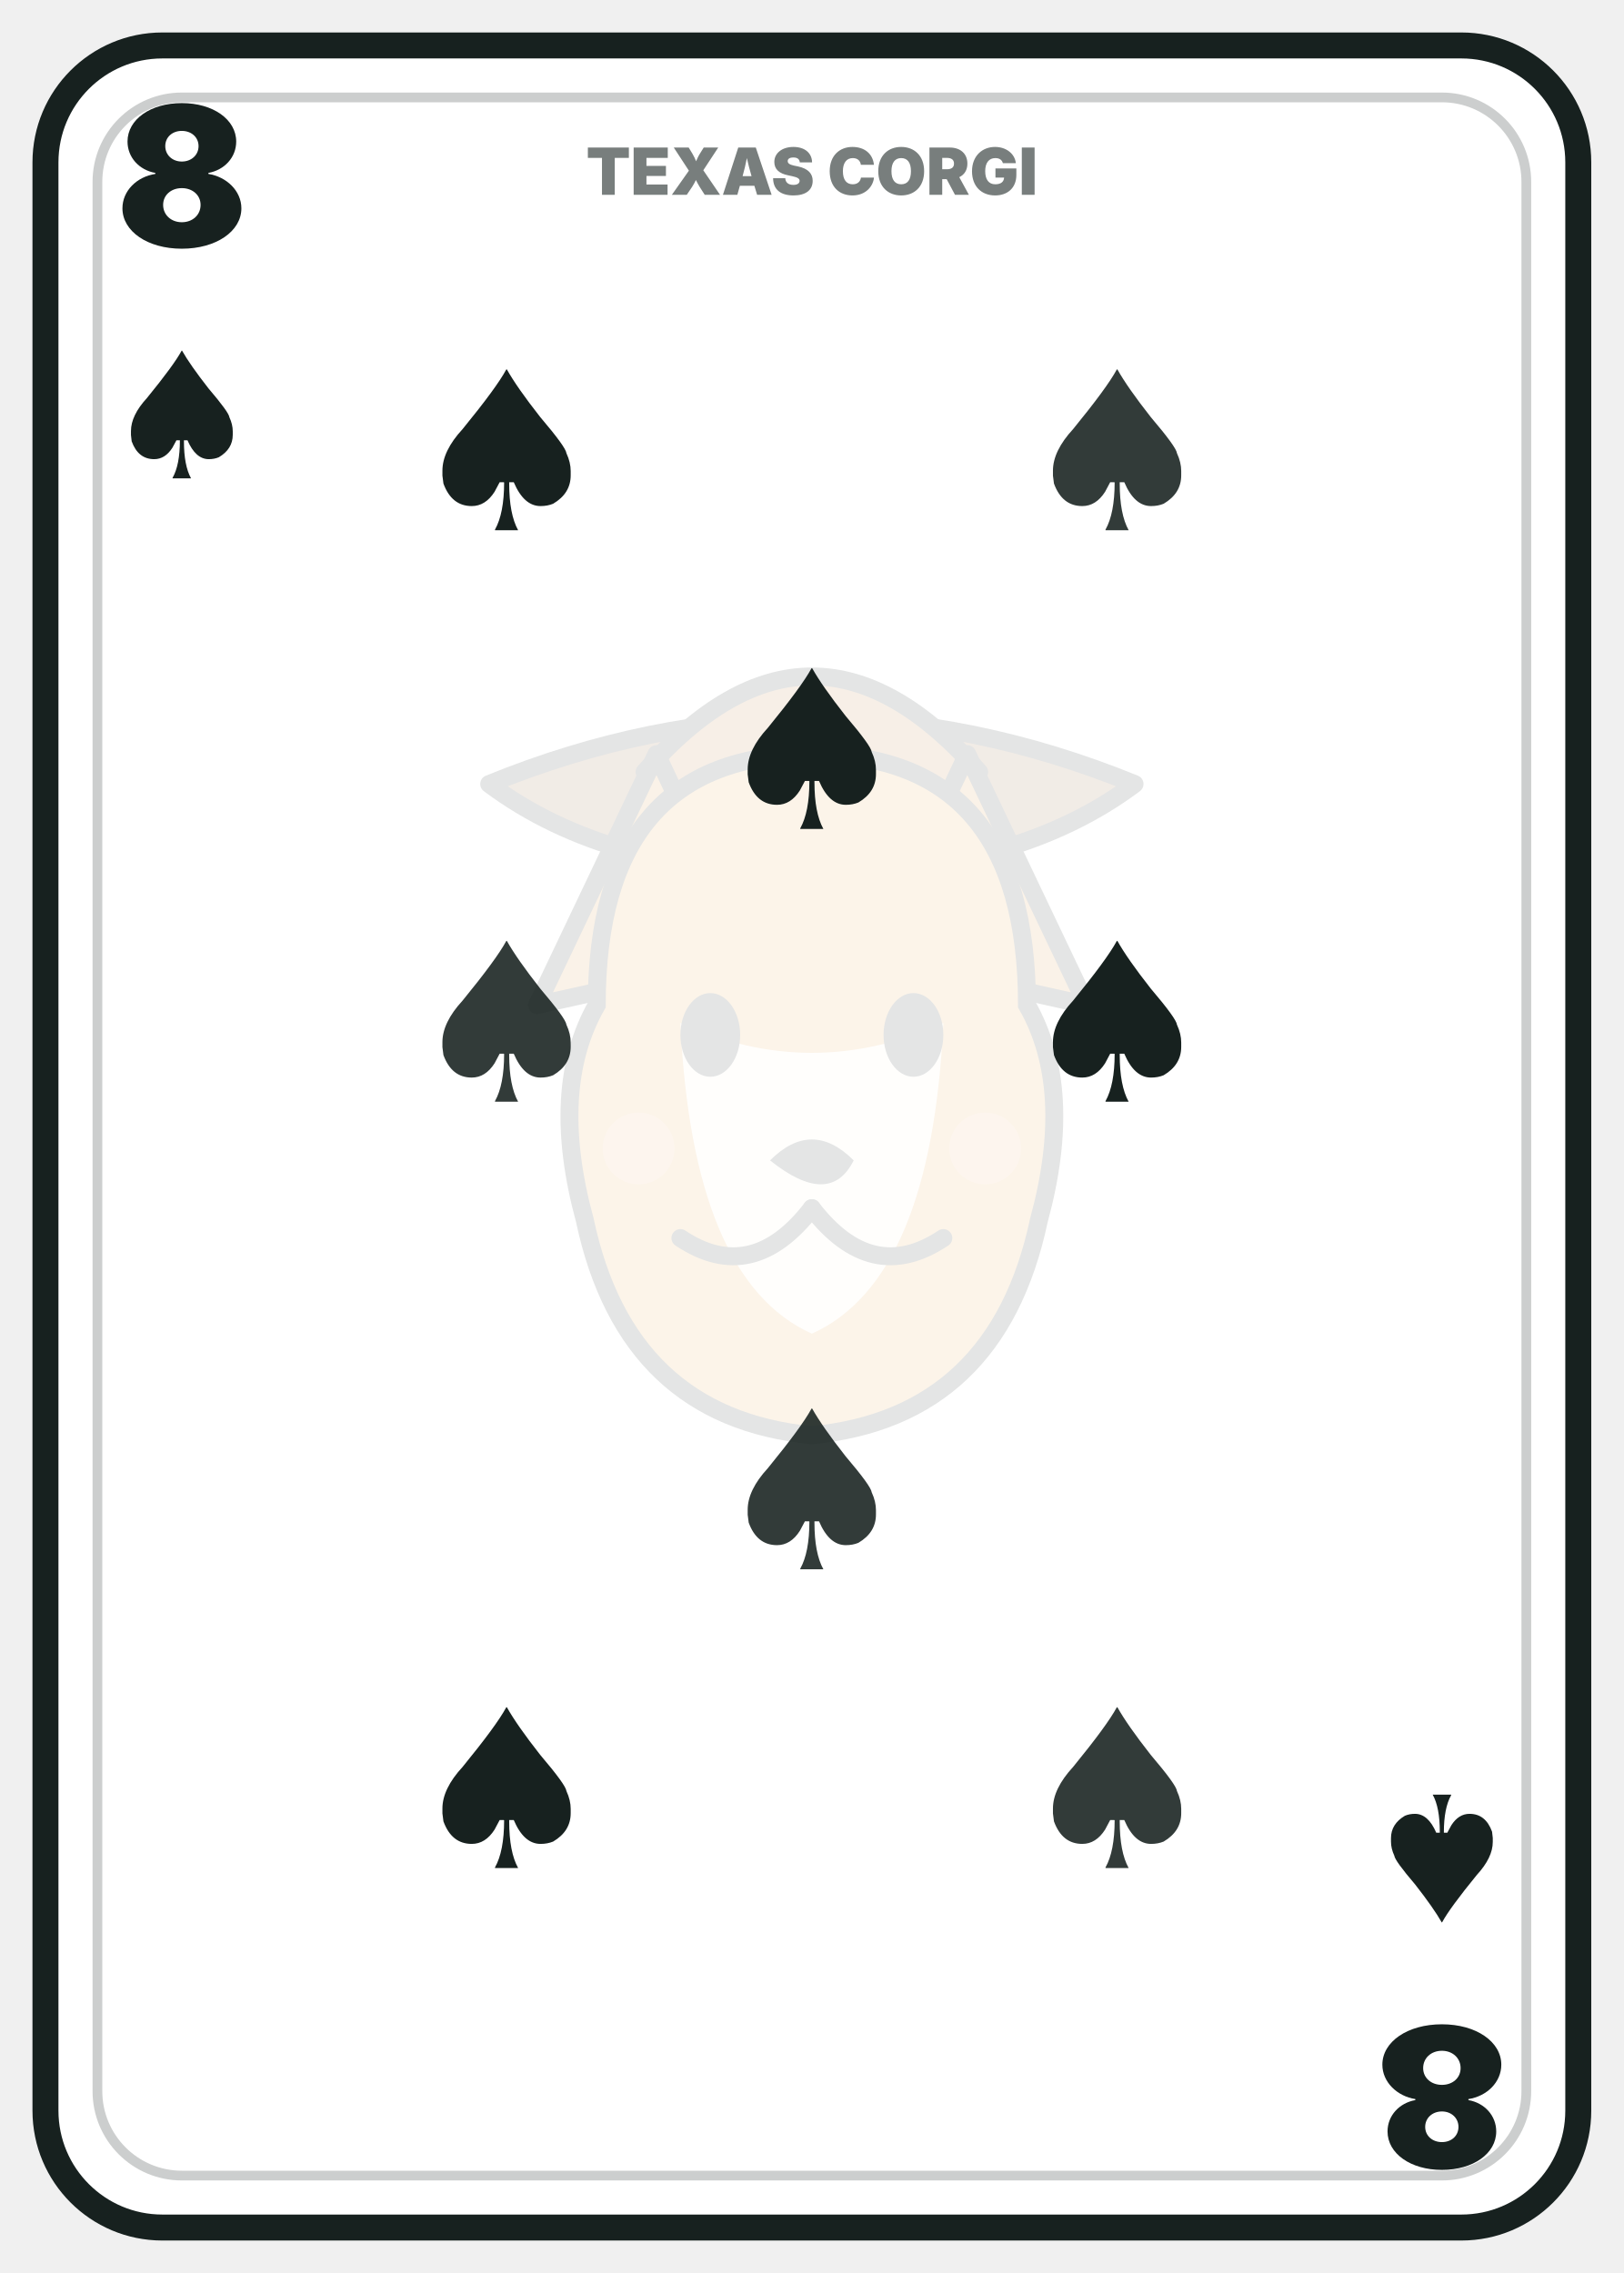
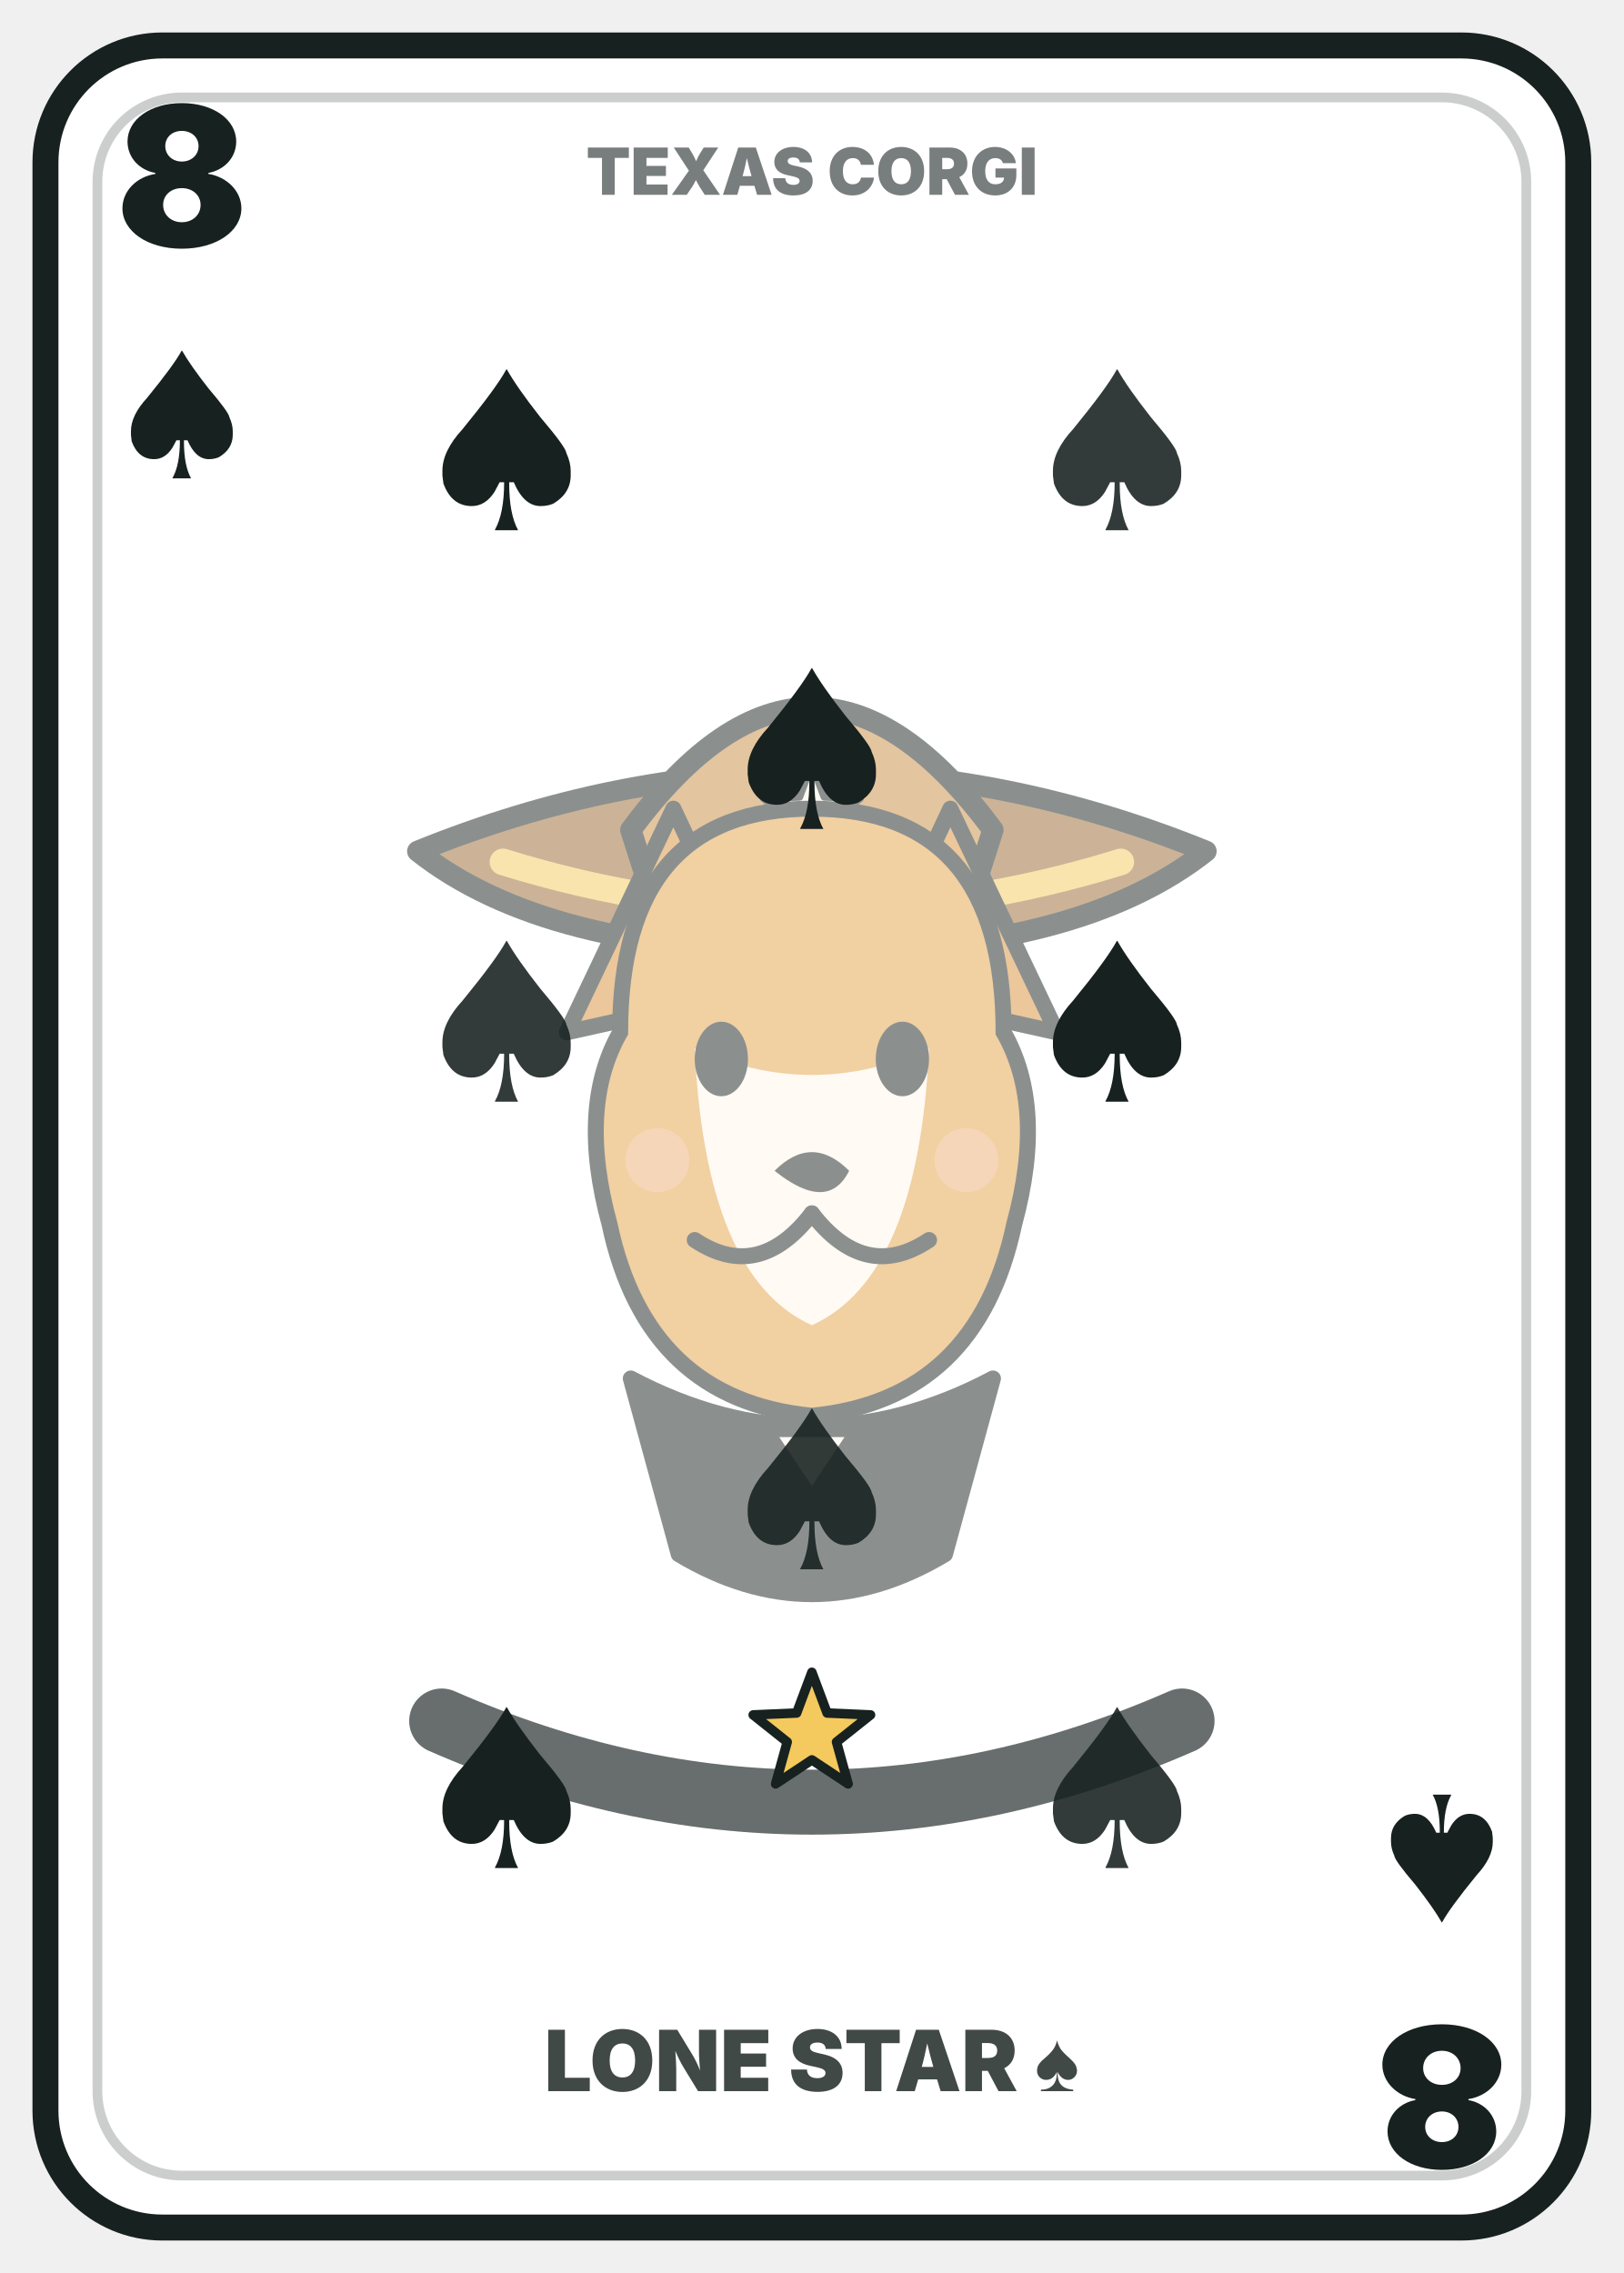
<svg xmlns="http://www.w3.org/2000/svg" width="250" height="350" viewBox="0 0 250 350" role="img" aria-labelledby="title desc">
  <rect x="7" y="7" width="236" height="336" rx="18" fill="#ffffff" stroke="#17211f" stroke-width="4" />
  <rect x="15" y="15" width="220" height="320" rx="13" fill="none" stroke="#17211f" stroke-width="1.5" opacity=".22" />
  <text x="125" y="30" text-anchor="middle" font-family="Inter, Arial, sans-serif" font-size="10" font-weight="900" fill="#17211f" opacity=".58">TEXAS CORGI</text>
+   <text x="125" y="322" text-anchor="middle" font-family="Inter, Arial, sans-serif" font-size="13" font-weight="900" fill="#17211f" opacity=".82">LONE STAR ♠</text>
  <g>
    <text x="28" y="38" text-anchor="middle" font-family="Inter, Arial, sans-serif" font-size="30" font-weight="900" fill="#17211f">8</text>
    <text x="28" y="66" text-anchor="middle" dominant-baseline="middle" font-family="Georgia, serif" font-size="27" font-weight="900" fill="#17211f" opacity="1">♠</text>
  </g>
  <g transform="rotate(180 125 175)">
    <text x="28" y="38" text-anchor="middle" font-family="Inter, Arial, sans-serif" font-size="30" font-weight="900" fill="#17211f">8</text>
    <text x="28" y="66" text-anchor="middle" dominant-baseline="middle" font-family="Georgia, serif" font-size="27" font-weight="900" fill="#17211f" opacity="1">♠</text>
  </g>
-   <g opacity=".12">
-     <g transform="translate(125 175) scale(0.92)">
-       <path d="M -54 -59 q 54 -22 108 0 q -20 15 -54 15 t -54 -15z" fill="#8b5a2b" stroke="#17211f" stroke-width="3" stroke-linejoin="round" />
-       <path d="M -28 -61 q 28 -32 56 0 l -7 20 h -42z" fill="#b97835" stroke="#17211f" stroke-width="3" stroke-linejoin="round" />
-       <polygon points="4.286263797015736e-16,-65 1.728,-60.379 6.657,-60.163 2.796,-57.091 4.114,-52.337 1.8002307947466092e-16,-55.06 -4.114,-52.337 -2.796,-57.091 -6.657,-60.163 -1.728,-60.379" fill="#fff6e8" stroke="#17211f" stroke-width="1.2" stroke-linejoin="round" />
+   <g opacity=".5">
+     <g transform="translate(125 177) scale(0.82)">
+       <path d="M -74 -56 q 74 -30 148 0 q -24 19 -74 19 t -74 -19z" fill="#9a682f" stroke="#17211f" stroke-width="4" stroke-linejoin="round" />
+       <path d="M -34 -60 q 34 -46 68 0 l -8 25 h -52z" fill="#c78b3f" stroke="#17211f" stroke-width="4" stroke-linejoin="round" />
+       <path d="M -58 -54 q 58 18 116 0" fill="none" stroke="#f4c95d" stroke-width="5" stroke-linecap="round" />
+       <polygon points="5.817072295949927e-16,-72.5 2.345,-66.228 9.035,-65.936 3.795,-61.767 5.584,-55.314 2.4431703642989695e-16,-59.01 -5.584,-55.314 -3.795,-61.767 -9.035,-65.936 -2.345,-66.228" fill="#fff6e8" stroke="#17211f" stroke-width="1.462" stroke-linejoin="round" />
      <path d="M -46 -22 L -26 -64 L -10 -30 Z" fill="#d89038" stroke="#17211f" stroke-width="3" stroke-linejoin="round" />
      <path d="M 46 -22 L 26 -64 L 10 -30 Z" fill="#d89038" stroke="#17211f" stroke-width="3" stroke-linejoin="round" />
      <path d="M -36 -22 q 0 -42 36 -42 t 36 42 q 8 14 2 36 q -7 33 -38 36 q -31 -3 -38 -36 q -6 -22 2 -36z" fill="#e3a146" stroke="#17211f" stroke-width="3" />
      <path d="M -22 -19 q 22 10 44 0 q -2 43 -22 52 q -20 -9 -22 -52z" fill="#fff6e8" />
      <ellipse cx="-17" cy="-17" rx="5" ry="7" fill="#17211f" />
      <ellipse cx="17" cy="-17" rx="5" ry="7" fill="#17211f" />
      <path d="M -7 4 q 7 -7 14 0 q -4 8 -14 0z" fill="#17211f" />
      <path d="M 0 12 q -10 13 -22 5" fill="none" stroke="#17211f" stroke-width="3" stroke-linecap="round" />
      <path d="M 0 12 q 10 13 22 5" fill="none" stroke="#17211f" stroke-width="3" stroke-linecap="round" />
-       <path d="M 117.64 203.52 q 7.36 12.88 14.72 0" fill="#e86f7a" stroke="#17211f" stroke-width="1.84" stroke-linecap="round" />
      <circle cx="-29" cy="2" r="6" fill="#f3b283" opacity=".72" />
      <circle cx="29" cy="2" r="6" fill="#f3b283" opacity=".72" />
+       <path d="M -34 43 q 34 18 68 0 l -9 33 q -25 15 -50 0z" fill="#17211f" stroke="#17211f" stroke-width="3" stroke-linejoin="round" />
+       <path d="M -8 53 h16 l -8 12z" fill="#fff6e8" stroke="#17211f" stroke-width="2" stroke-linejoin="round" />
    </g>
  </g>
+   <path d="M 68 265 q 57 25 114 0" fill="none" stroke="#17211f" stroke-width="10" stroke-linecap="round" opacity=".65" />
+   <polygon points="125,257.5 127.345,263.772 134.035,264.064 128.795,268.233 130.584,274.686 125,270.99 119.416,274.686 121.205,268.233 115.965,264.064 122.655,263.772" fill="#f4c95d" stroke="#17211f" stroke-width="1.462" stroke-linejoin="round" />
  <text x="78" y="72" text-anchor="middle" dominant-baseline="middle" font-family="Georgia, serif" font-size="34" font-weight="900" fill="#17211f" opacity="1">♠</text>
  <text x="172" y="72" text-anchor="middle" dominant-baseline="middle" font-family="Georgia, serif" font-size="34" font-weight="900" fill="#17211f" opacity="0.88">♠</text>
  <text x="125" y="118" text-anchor="middle" dominant-baseline="middle" font-family="Georgia, serif" font-size="34" font-weight="900" fill="#17211f" opacity="1">♠</text>
  <text x="78" y="160" text-anchor="middle" dominant-baseline="middle" font-family="Georgia, serif" font-size="34" font-weight="900" fill="#17211f" opacity="0.88">♠</text>
  <text x="172" y="160" text-anchor="middle" dominant-baseline="middle" font-family="Georgia, serif" font-size="34" font-weight="900" fill="#17211f" opacity="1">♠</text>
  <text x="125" y="232" text-anchor="middle" dominant-baseline="middle" font-family="Georgia, serif" font-size="34" font-weight="900" fill="#17211f" opacity="0.88">♠</text>
  <text x="78" y="278" text-anchor="middle" dominant-baseline="middle" font-family="Georgia, serif" font-size="34" font-weight="900" fill="#17211f" opacity="1">♠</text>
  <text x="172" y="278" text-anchor="middle" dominant-baseline="middle" font-family="Georgia, serif" font-size="34" font-weight="900" fill="#17211f" opacity="0.88">♠</text>
</svg>
